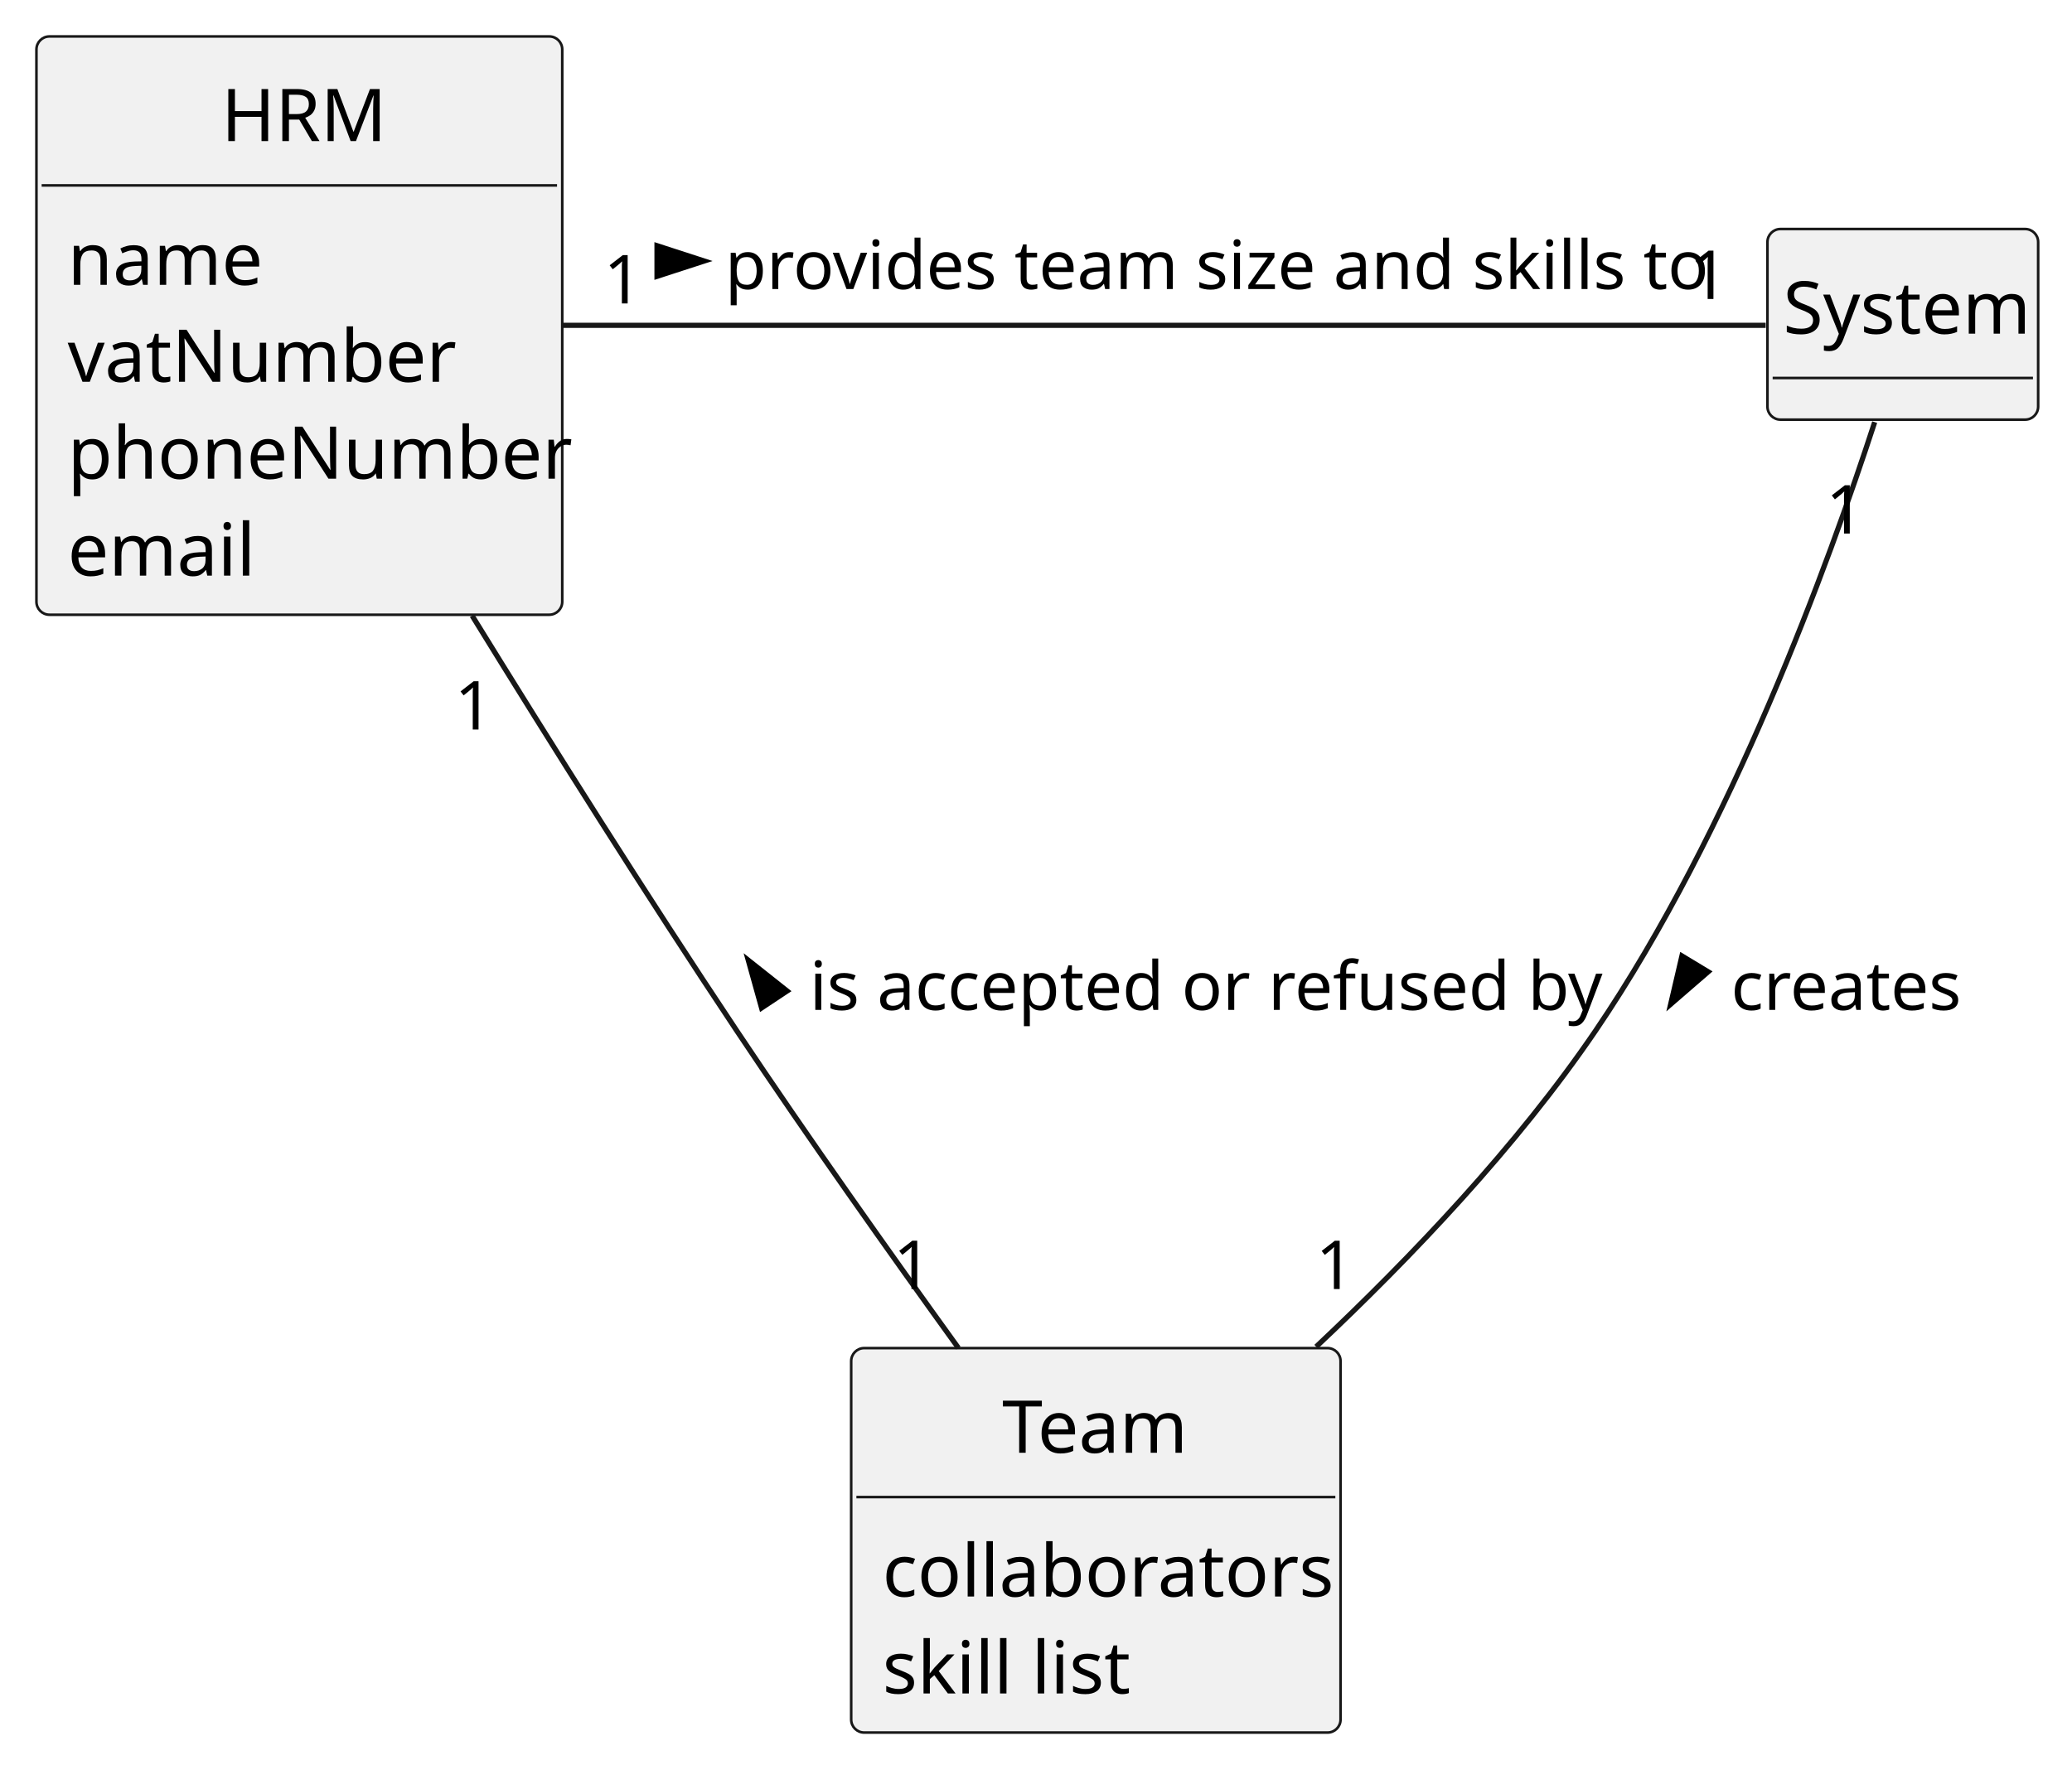
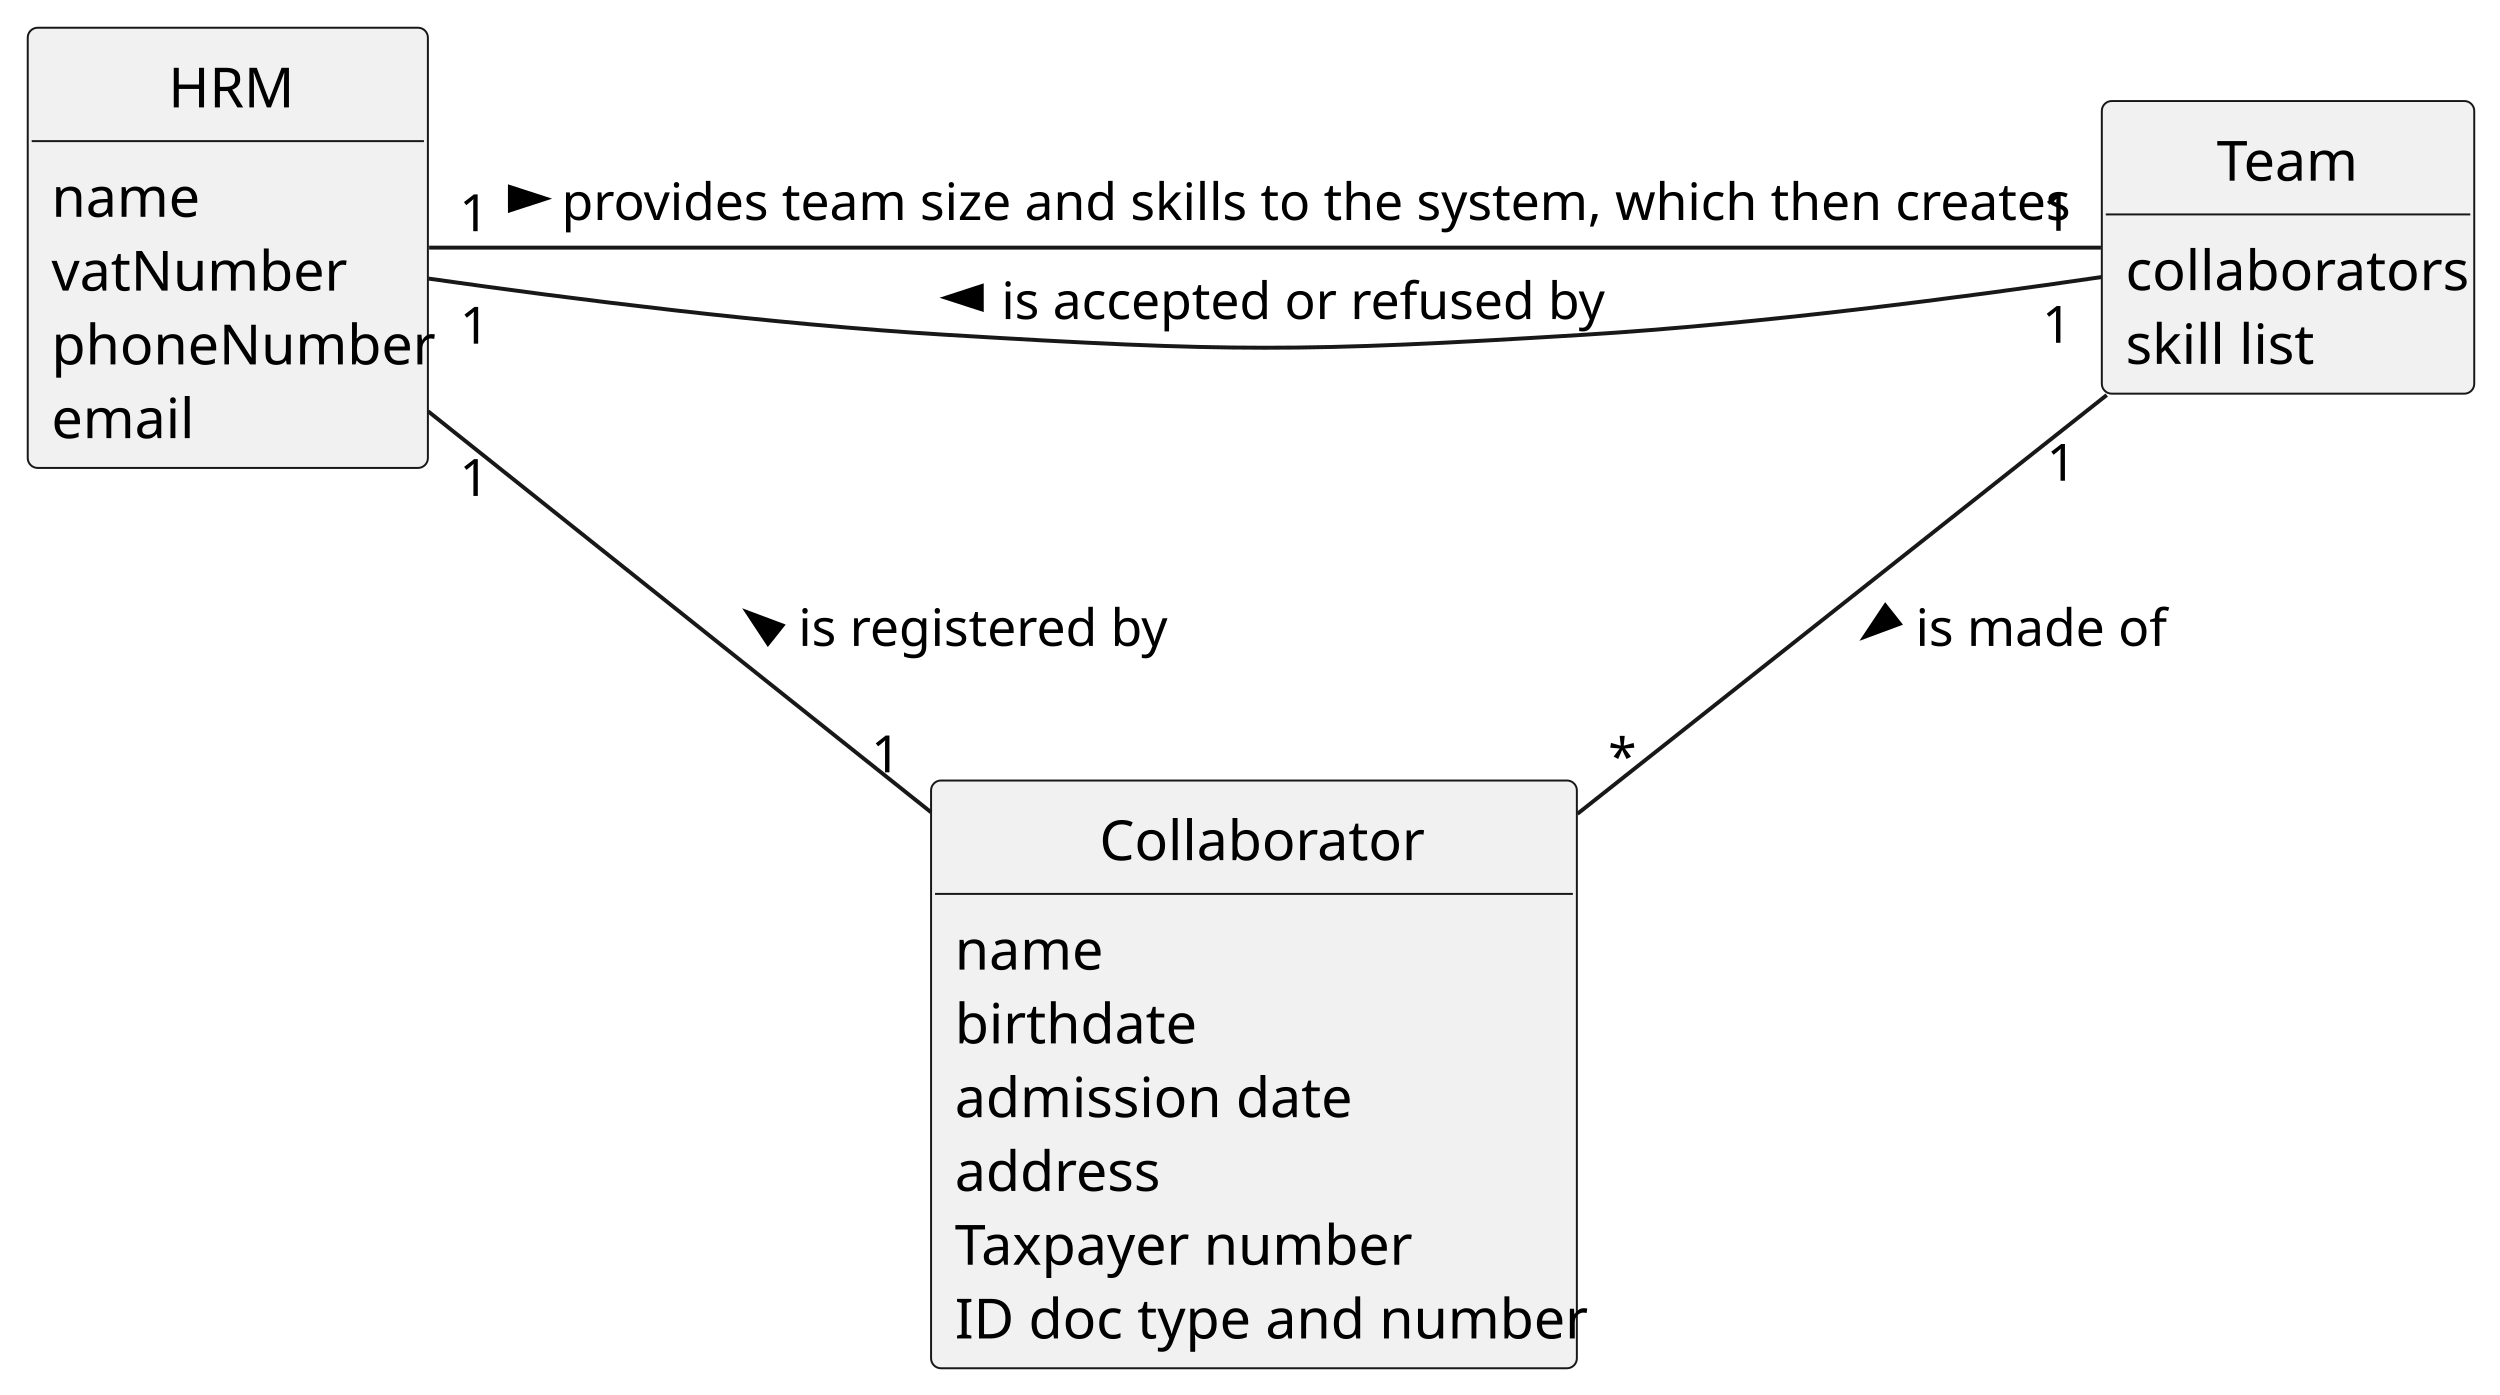
- <svg xmlns="http://www.w3.org/2000/svg" contentStyleType="text/css" height="339px" preserveAspectRatio="none" style="width:398px;height:339px;background:#FFFFFF;" version="1.1" viewBox="0 0 398 339" width="398px" zoomAndPan="magnify">
+ <svg xmlns="http://www.w3.org/2000/svg" contentStyleType="text/css" height="352px" preserveAspectRatio="none" style="width:631px;height:352px;background:#FFFFFF;" version="1.1" viewBox="0 0 631 352" width="631px" zoomAndPan="magnify">
  <defs />
  <g>
    <g id="elem_HRM">
      <rect codeLine="18" fill="#F1F1F1" height="111.106" id="HRM" rx="2.5" ry="2.5" style="stroke:#181818;stroke-width:0.5;" width="101" x="7" y="7" />
      <text fill="#000000" font-family="sans-serif" font-size="14" lengthAdjust="spacing" textLength="30" x="42.5" y="27.107">HRM</text>
      <line style="stroke:#181818;stroke-width:0.5;" x1="8" x2="107" y1="35.621" y2="35.621" />
      <text fill="#000000" font-family="sans-serif" font-size="14" lengthAdjust="spacing" textLength="35" x="13" y="54.728">name</text>
      <text fill="#000000" font-family="sans-serif" font-size="14" lengthAdjust="spacing" textLength="68" x="13" y="73.35">vatNumber</text>
      <text fill="#000000" font-family="sans-serif" font-size="14" lengthAdjust="spacing" textLength="89" x="13" y="91.971">phoneNumber</text>
      <text fill="#000000" font-family="sans-serif" font-size="14" lengthAdjust="spacing" textLength="33" x="13" y="110.592">email</text>
    </g>
-     <g id="elem_System">
-       <rect codeLine="25" fill="#F1F1F1" height="36.621" id="System" rx="2.5" ry="2.5" style="stroke:#181818;stroke-width:0.5;" width="52" x="339.5" y="44" />
-       <text fill="#000000" font-family="sans-serif" font-size="14" lengthAdjust="spacing" textLength="46" x="342.5" y="64.107">System</text>
-       <line style="stroke:#181818;stroke-width:0.5;" x1="340.5" x2="390.5" y1="72.621" y2="72.621" />
+     <g id="elem_Team">
+       <rect codeLine="25" fill="#F1F1F1" height="73.863" id="Team" rx="2.5" ry="2.5" style="stroke:#181818;stroke-width:0.5;" width="94" x="530.5" y="25.5" />
+       <text fill="#000000" font-family="sans-serif" font-size="14" lengthAdjust="spacing" textLength="36" x="559.5" y="45.607">Team</text>
+       <line style="stroke:#181818;stroke-width:0.5;" x1="531.5" x2="623.5" y1="54.121" y2="54.121" />
+       <text fill="#000000" font-family="sans-serif" font-size="14" lengthAdjust="spacing" textLength="82" x="536.5" y="73.228">collaborators</text>
+       <text fill="#000000" font-family="sans-serif" font-size="14" lengthAdjust="spacing" textLength="44" x="536.5" y="91.85">skill list</text>
    </g>
-     <g id="elem_Team">
-       <rect codeLine="28" fill="#F1F1F1" height="73.863" id="Team" rx="2.5" ry="2.5" style="stroke:#181818;stroke-width:0.5;" width="94" x="163.5" y="259" />
-       <text fill="#000000" font-family="sans-serif" font-size="14" lengthAdjust="spacing" textLength="36" x="192.5" y="279.107">Team</text>
-       <line style="stroke:#181818;stroke-width:0.5;" x1="164.5" x2="256.5" y1="287.621" y2="287.621" />
-       <text fill="#000000" font-family="sans-serif" font-size="14" lengthAdjust="spacing" textLength="82" x="169.5" y="306.728">collaborators</text>
-       <text fill="#000000" font-family="sans-serif" font-size="14" lengthAdjust="spacing" textLength="44" x="169.5" y="325.35">skill list</text>
+     <g id="elem_Collaborator">
+       <rect codeLine="30" fill="#F1F1F1" height="148.348" id="Collaborator" rx="2.5" ry="2.5" style="stroke:#181818;stroke-width:0.5;" width="163" x="235" y="197" />
+       <text fill="#000000" font-family="sans-serif" font-size="14" lengthAdjust="spacing" textLength="78" x="277.5" y="217.107">Collaborator</text>
+       <line style="stroke:#181818;stroke-width:0.5;" x1="236" x2="397" y1="225.621" y2="225.621" />
+       <text fill="#000000" font-family="sans-serif" font-size="14" lengthAdjust="spacing" textLength="35" x="241" y="244.728">name</text>
+       <text fill="#000000" font-family="sans-serif" font-size="14" lengthAdjust="spacing" textLength="56" x="241" y="263.35">birthdate</text>
+       <text fill="#000000" font-family="sans-serif" font-size="14" lengthAdjust="spacing" textLength="95" x="241" y="281.971">admission date</text>
+       <text fill="#000000" font-family="sans-serif" font-size="14" lengthAdjust="spacing" textLength="51" x="241" y="300.592">address</text>
+       <text fill="#000000" font-family="sans-serif" font-size="14" lengthAdjust="spacing" textLength="111" x="241" y="319.213">Taxpayer number</text>
+       <text fill="#000000" font-family="sans-serif" font-size="14" lengthAdjust="spacing" textLength="151" x="241" y="337.834">ID doc type and number</text>
    </g>
-     <g id="link_HRM_System">
-       <path codeLine="39" d="M108.02,62.5 C174.23,62.5 287.96,62.5 339.16,62.5 " fill="none" id="HRM-System" style="stroke:#181818;stroke-width:1.0;" />
-       <polygon fill="#000000" points="135.25,50.145,126.205,47.207,126.205,53.084,135.25,50.145" style="stroke:#000000;stroke-width:1.0;" />
-       <text fill="#000000" font-family="sans-serif" font-size="13" lengthAdjust="spacing" textLength="182" x="139.25" y="55.528">provides team size and skills to</text>
-       <text fill="#000000" font-family="sans-serif" font-size="13" lengthAdjust="spacing" textLength="7" x="115.954" y="58.294">1</text>
-       <text fill="#000000" font-family="sans-serif" font-size="13" lengthAdjust="spacing" textLength="7" x="324.514" y="57.436">1</text>
-     </g>
-     <g id="link_System_Team">
-       <path codeLine="40" d="M360.1,81.1 C351.4,107.83 332.58,159.61 306.5,198 C291.45,220.15 270.99,241.64 252.81,258.74 " fill="none" id="System-Team" style="stroke:#181818;stroke-width:1.0;" />
-       <polygon fill="#000000" points="320.915,192.925,328.107,186.702,323.076,183.664,320.915,192.925" style="stroke:#000000;stroke-width:1.0;" />
-       <text fill="#000000" font-family="sans-serif" font-size="13" lengthAdjust="spacing" textLength="43" x="332.5" y="194.028">creates</text>
-       <text fill="#000000" font-family="sans-serif" font-size="13" lengthAdjust="spacing" textLength="7" x="350.708" y="102.501">1</text>
-       <text fill="#000000" font-family="sans-serif" font-size="13" lengthAdjust="spacing" textLength="7" x="252.723" y="247.655">1</text>
+     <g id="link_HRM_Team">
+       <path codeLine="47" d="M108.31,62.5 C209,62.5 432.56,62.5 530.27,62.5 " fill="none" id="HRM-Team" style="stroke:#181818;stroke-width:1.0;" />
+       <polygon fill="#000000" points="137.75,50.145,128.705,47.207,128.705,53.084,137.75,50.145" style="stroke:#000000;stroke-width:1.0;" />
+       <text fill="#000000" font-family="sans-serif" font-size="13" lengthAdjust="spacing" textLength="368" x="141.75" y="55.528">provides team size and skills to the system, which then creates</text>
+       <text fill="#000000" font-family="sans-serif" font-size="13" lengthAdjust="spacing" textLength="7" x="115.947" y="58.346">1</text>
+       <text fill="#000000" font-family="sans-serif" font-size="13" lengthAdjust="spacing" textLength="7" x="515.502" y="58.26">1</text>
    </g>
    <g id="link_Team_HRM">
-       <path codeLine="41" d="M184.09,258.97 C171.02,240.86 155.15,218.46 141.5,198 C124.24,172.12 105.85,142.88 90.69,118.29 " fill="none" id="Team-HRM" style="stroke:#181818;stroke-width:1.0;" />
-       <polygon fill="#000000" points="143.734,184.48,146.289,193.641,151.186,190.39,143.734,184.48" style="stroke:#000000;stroke-width:1.0;" />
-       <text fill="#000000" font-family="sans-serif" font-size="13" lengthAdjust="spacing" textLength="146" x="155.5" y="194.028">is accepted or refused by</text>
-       <text fill="#000000" font-family="sans-serif" font-size="13" lengthAdjust="spacing" textLength="7" x="171.575" y="247.643">1</text>
-       <text fill="#000000" font-family="sans-serif" font-size="13" lengthAdjust="spacing" textLength="7" x="87.308" y="140.165">1</text>
+       <path codeLine="49" d="M530.49,69.92 C494.74,75.17 444.29,81.75 399.75,84.5 C328.33,88.9 310.18,88.82 238.75,84.5 C194.45,81.82 144.4,75.49 108.13,70.31 " fill="none" id="Team-HRM" style="stroke:#181818;stroke-width:1.0;" />
+       <polygon fill="#000000" points="238.75,75.15,247.798,78.081,247.792,72.203,238.75,75.15" style="stroke:#000000;stroke-width:1.0;" />
+       <text fill="#000000" font-family="sans-serif" font-size="13" lengthAdjust="spacing" textLength="146" x="252.75" y="80.528">is accepted or refused by</text>
+       <text fill="#000000" font-family="sans-serif" font-size="13" lengthAdjust="spacing" textLength="7" x="515.44" y="86.52">1</text>
+       <text fill="#000000" font-family="sans-serif" font-size="13" lengthAdjust="spacing" textLength="7" x="116.08" y="86.748">1</text>
+     </g>
+     <g id="link_Team_Collaborator">
+       <path codeLine="48" d="M531.74,99.71 C494.9,128.85 442.18,170.56 398.14,205.41 " fill="none" id="Team-Collaborator" style="stroke:#181818;stroke-width:1.0;" />
+       <polygon fill="#000000" points="470.579,160.748,479.496,157.44,475.849,152.831,470.579,160.748" style="stroke:#000000;stroke-width:1.0;" />
+       <text fill="#000000" font-family="sans-serif" font-size="13" lengthAdjust="spacing" textLength="60" x="483.5" y="163.028">is made of</text>
+       <text fill="#000000" font-family="sans-serif" font-size="13" lengthAdjust="spacing" textLength="7" x="516.581" y="121.344">1</text>
+       <text fill="#000000" font-family="sans-serif" font-size="13" lengthAdjust="spacing" textLength="5" x="405.897" y="195.606">*</text>
+     </g>
+     <g id="link_Collaborator_HRM">
+       <path codeLine="50" d="M234.99,205.01 C193.4,171.85 144.12,132.56 108.05,103.81 " fill="none" id="Collaborator-HRM" style="stroke:#181818;stroke-width:1.0;" />
+       <polygon fill="#000000" points="188.59,154.529,193.831,162.465,197.495,157.869,188.59,154.529" style="stroke:#000000;stroke-width:1.0;" />
+       <text fill="#000000" font-family="sans-serif" font-size="13" lengthAdjust="spacing" textLength="89" x="201.5" y="163.028">is registered by</text>
+       <text fill="#000000" font-family="sans-serif" font-size="13" lengthAdjust="spacing" textLength="7" x="219.887" y="194.936">1</text>
+       <text fill="#000000" font-family="sans-serif" font-size="13" lengthAdjust="spacing" textLength="7" x="115.989" y="125.168">1</text>
    </g>
  </g>
</svg>
